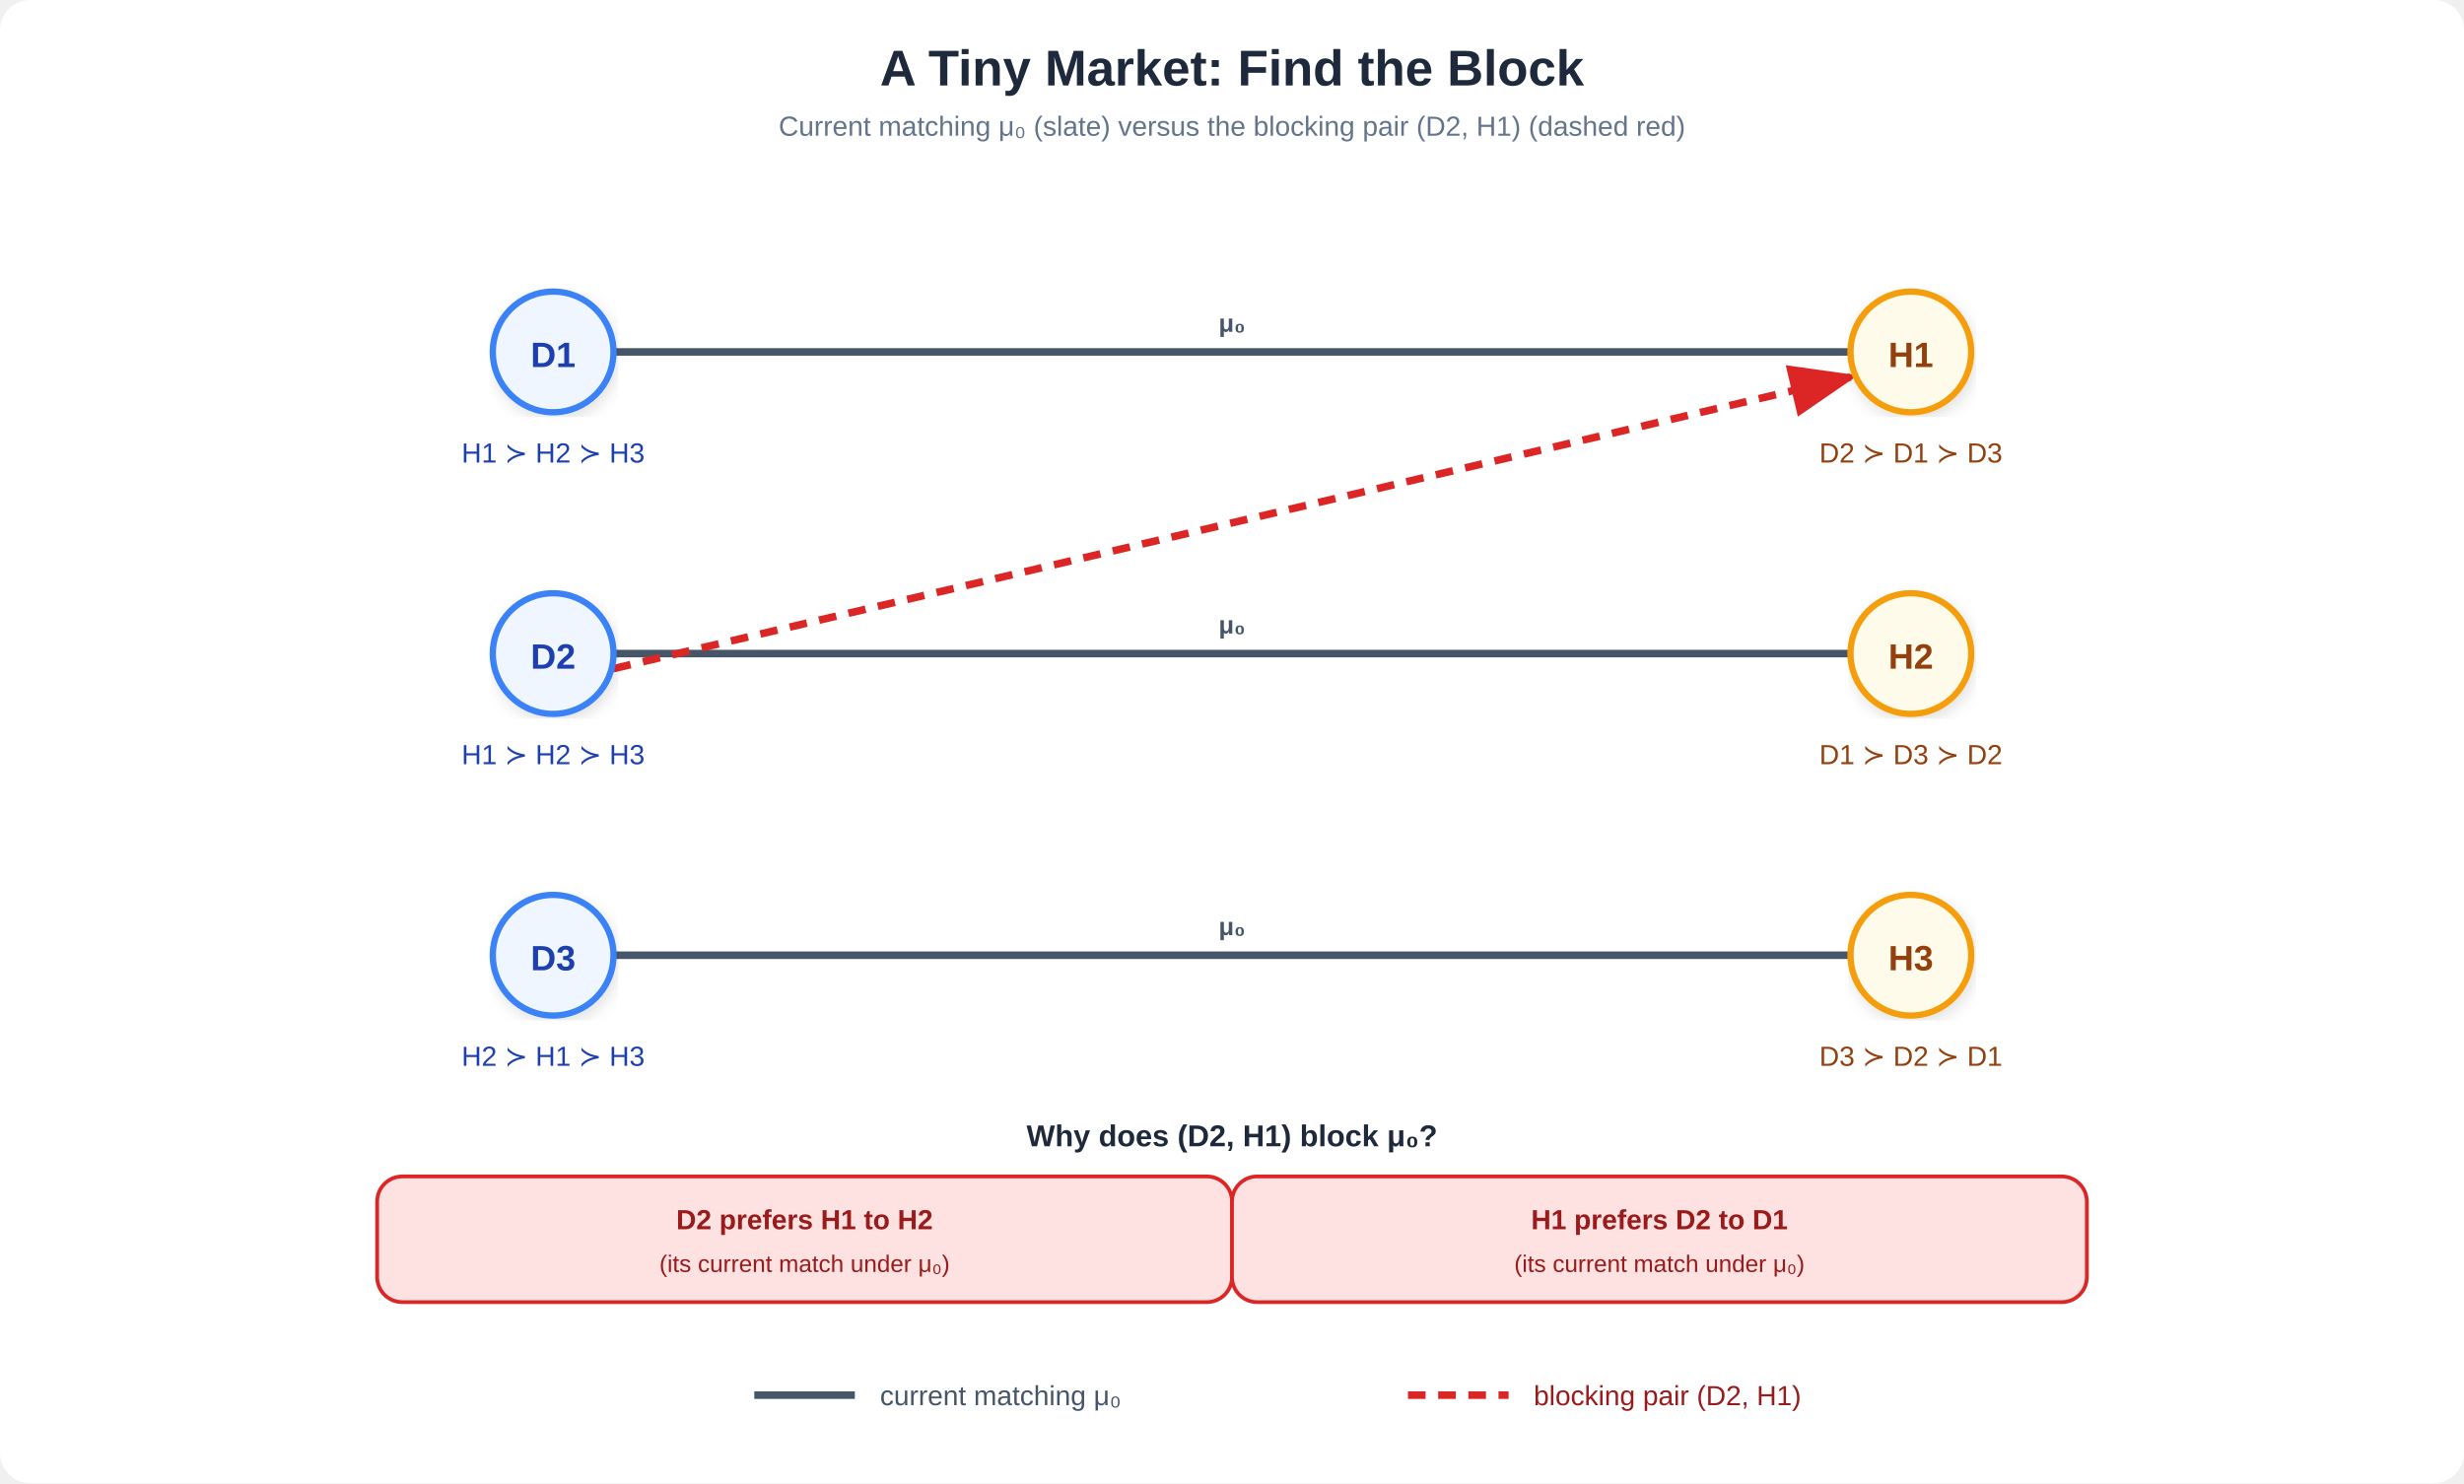
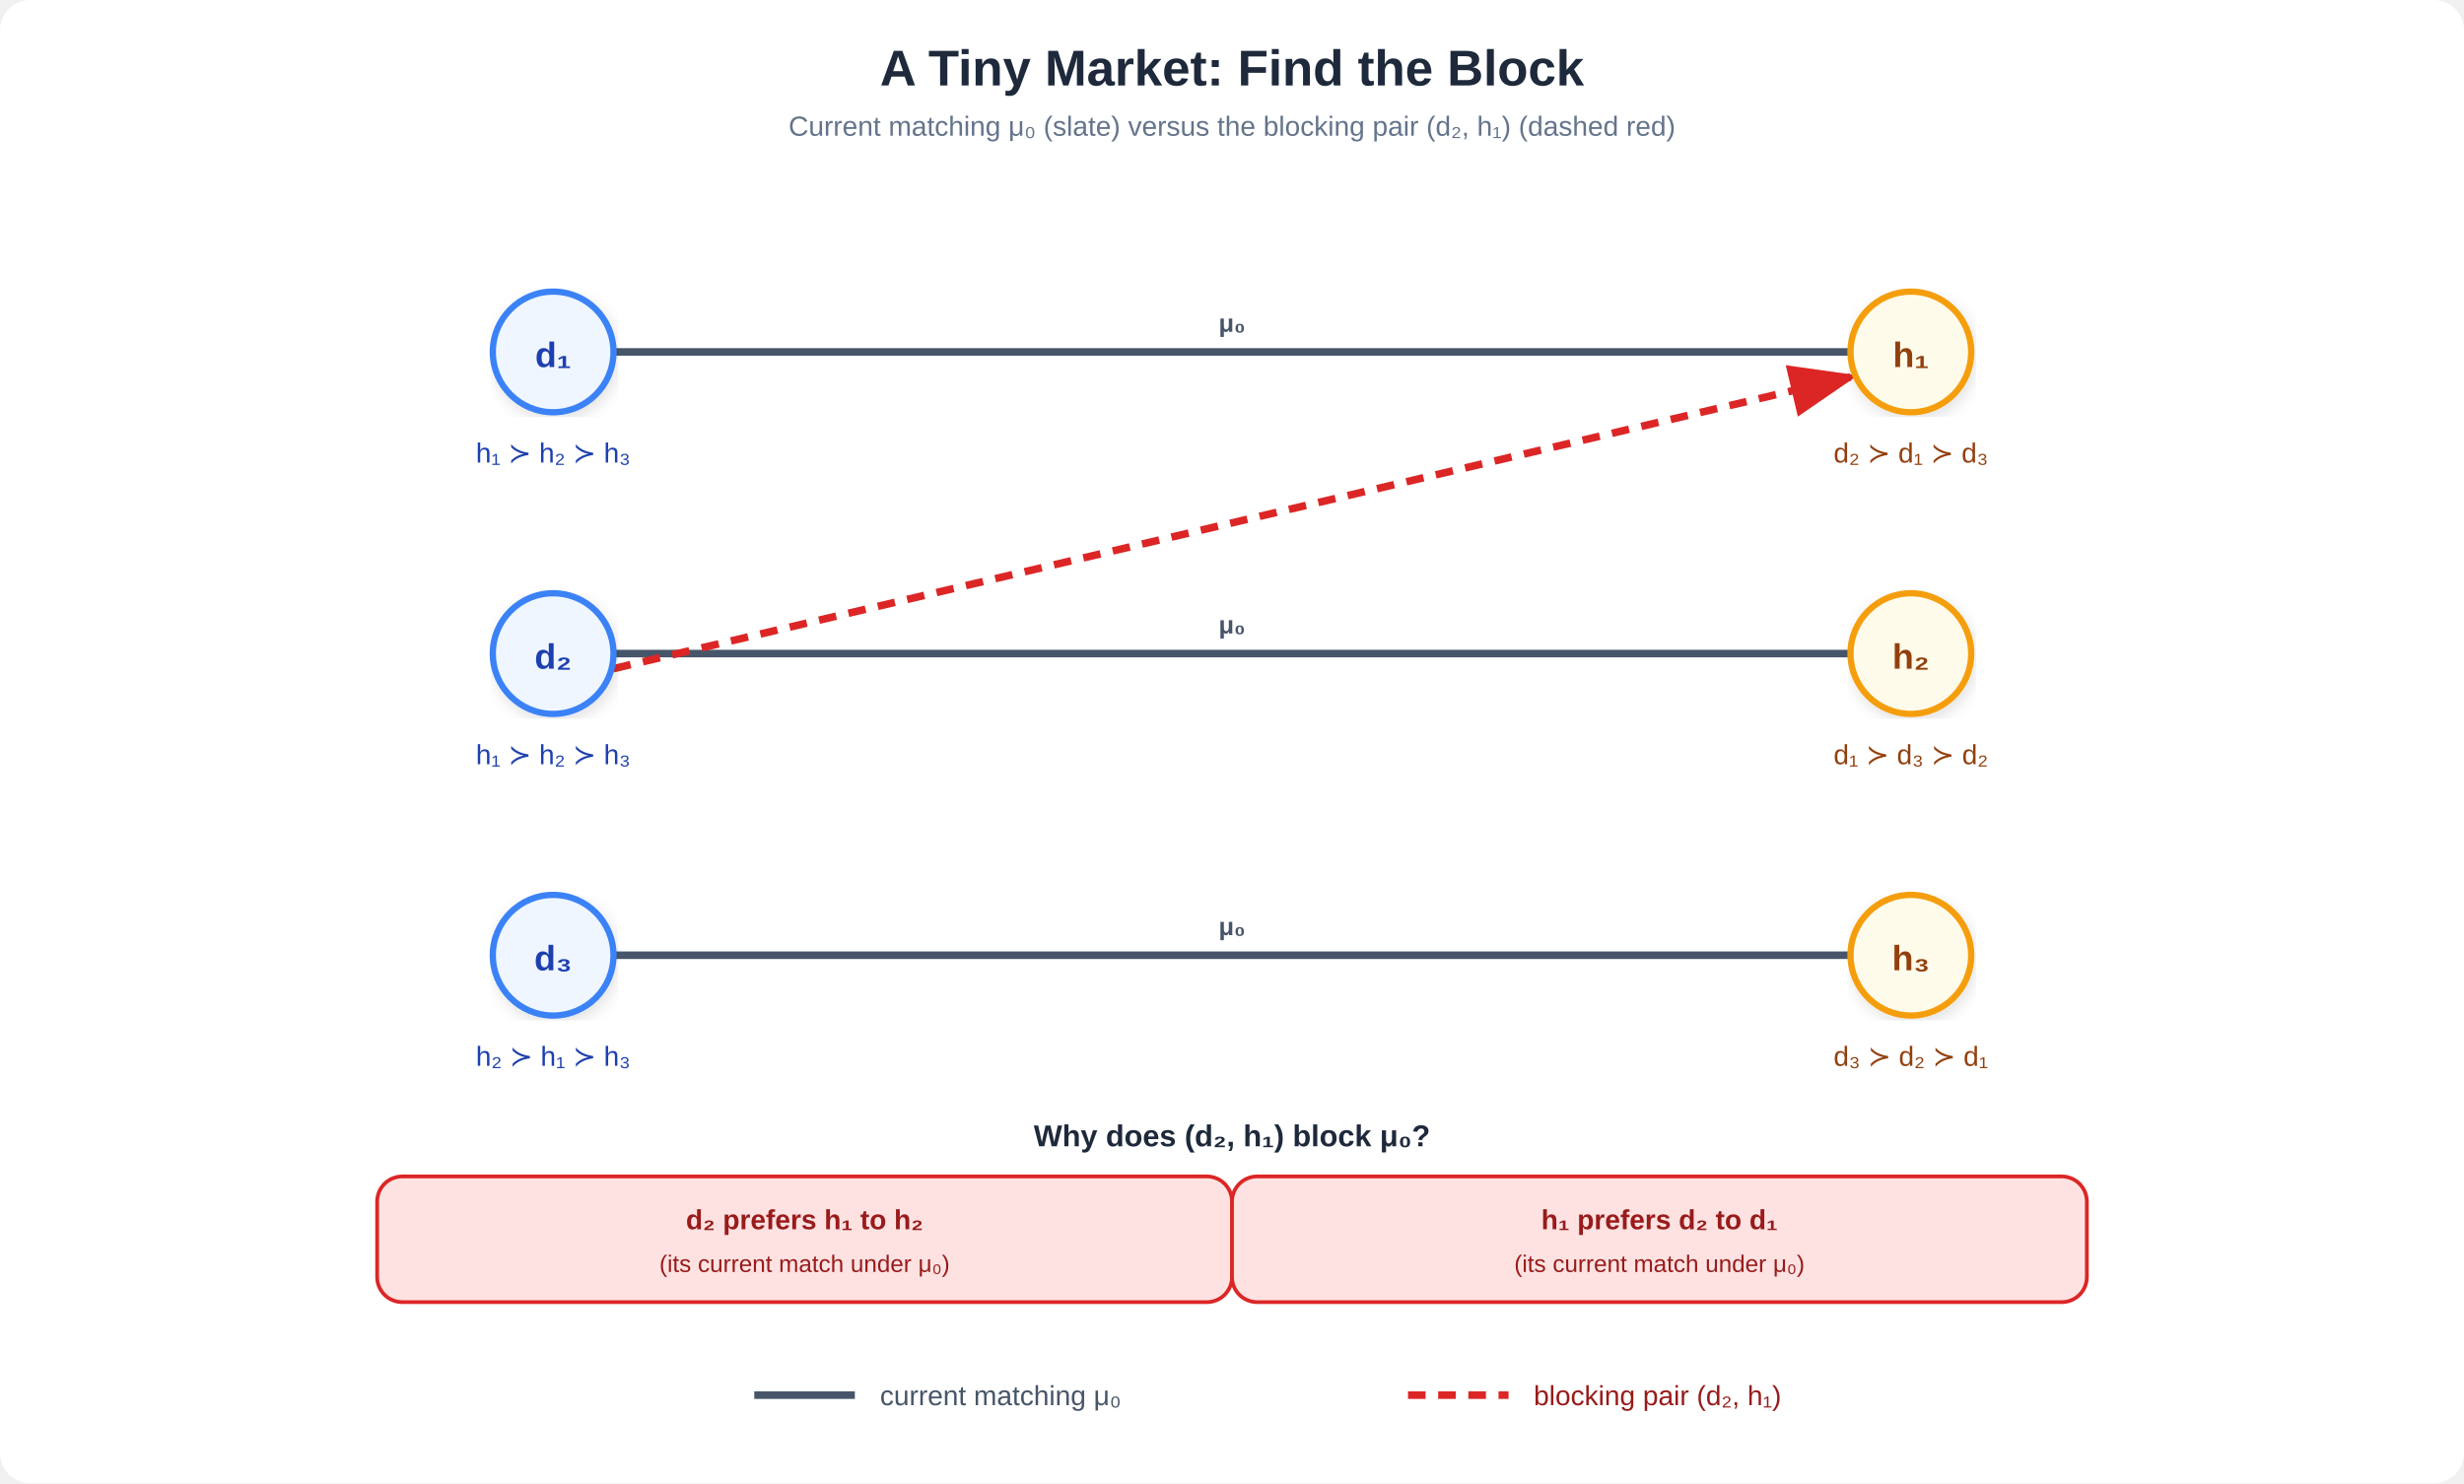
<svg xmlns="http://www.w3.org/2000/svg" width="980" height="590" viewBox="0 0 980 590" font-family="'Segoe UI', 'Helvetica Neue', Arial, sans-serif">
  <defs>
    <filter id="shadow" x="-4%" y="-4%" width="108%" height="108%">
      <feDropShadow dx="1" dy="2" stdDeviation="3" flood-opacity="0.12" />
    </filter>
    <marker id="arrow-red" markerWidth="9" markerHeight="7" refX="8" refY="3.5" orient="auto">
      <polygon points="0 0, 9 3.5, 0 7" fill="#DC2626" />
    </marker>
  </defs>
  <rect width="980" height="590" rx="12" fill="#FFFFFF" />
  <text x="490" y="34" text-anchor="middle" font-size="20" font-weight="700" fill="#1E293B">A Tiny Market: Find the Block</text>
-   <text x="490" y="54" text-anchor="middle" font-size="11" fill="#64748B">Current matching μ₀ (slate) versus the blocking pair (D2, H1) (dashed red)</text>
+   <text x="490" y="54" text-anchor="middle" font-size="11" fill="#64748B">Current matching μ₀ (slate) versus the blocking pair (d₂, h₁) (dashed red)</text>
  <line x1="244" y1="140" x2="736" y2="140" stroke="#475569" stroke-width="3" />
  <line x1="244" y1="260" x2="736" y2="260" stroke="#475569" stroke-width="3" />
  <line x1="244" y1="380" x2="736" y2="380" stroke="#475569" stroke-width="3" />
  <text x="490" y="132" text-anchor="middle" font-size="10" font-weight="700" fill="#475569">μ₀</text>
  <text x="490" y="252" text-anchor="middle" font-size="10" font-weight="700" fill="#475569">μ₀</text>
  <text x="490" y="372" text-anchor="middle" font-size="10" font-weight="700" fill="#475569">μ₀</text>
  <line x1="244" y1="266" x2="736" y2="150" stroke="#DC2626" stroke-width="3" stroke-dasharray="7,5" marker-start="url(#arrow-red)" marker-end="url(#arrow-red)" />
  <g>
    <circle cx="220" cy="140" r="24" fill="#EFF6FF" stroke="#3B82F6" stroke-width="2.5" filter="url(#shadow)" />
-     <text x="220" y="146" text-anchor="middle" font-size="14" font-weight="700" fill="#1E40AF">D1</text>
-     <text x="220" y="184" text-anchor="middle" font-size="11" fill="#1E40AF">H1 ≻ H2 ≻ H3</text>
+     <text x="220" y="146" text-anchor="middle" font-size="14" font-weight="700" fill="#1E40AF">d₁</text>
+     <text x="220" y="184" text-anchor="middle" font-size="11" fill="#1E40AF">h₁ ≻ h₂ ≻ h₃</text>
    <circle cx="220" cy="260" r="24" fill="#EFF6FF" stroke="#3B82F6" stroke-width="2.5" filter="url(#shadow)" />
-     <text x="220" y="266" text-anchor="middle" font-size="14" font-weight="700" fill="#1E40AF">D2</text>
-     <text x="220" y="304" text-anchor="middle" font-size="11" fill="#1E40AF">H1 ≻ H2 ≻ H3</text>
+     <text x="220" y="266" text-anchor="middle" font-size="14" font-weight="700" fill="#1E40AF">d₂</text>
+     <text x="220" y="304" text-anchor="middle" font-size="11" fill="#1E40AF">h₁ ≻ h₂ ≻ h₃</text>
    <circle cx="220" cy="380" r="24" fill="#EFF6FF" stroke="#3B82F6" stroke-width="2.5" filter="url(#shadow)" />
-     <text x="220" y="386" text-anchor="middle" font-size="14" font-weight="700" fill="#1E40AF">D3</text>
-     <text x="220" y="424" text-anchor="middle" font-size="11" fill="#1E40AF">H2 ≻ H1 ≻ H3</text>
+     <text x="220" y="386" text-anchor="middle" font-size="14" font-weight="700" fill="#1E40AF">d₃</text>
+     <text x="220" y="424" text-anchor="middle" font-size="11" fill="#1E40AF">h₂ ≻ h₁ ≻ h₃</text>
  </g>
  <g>
    <circle cx="760" cy="140" r="24" fill="#FFFBEB" stroke="#F59E0B" stroke-width="2.5" filter="url(#shadow)" />
-     <text x="760" y="146" text-anchor="middle" font-size="14" font-weight="700" fill="#92400E">H1</text>
-     <text x="760" y="184" text-anchor="middle" font-size="11" fill="#92400E">D2 ≻ D1 ≻ D3</text>
+     <text x="760" y="146" text-anchor="middle" font-size="14" font-weight="700" fill="#92400E">h₁</text>
+     <text x="760" y="184" text-anchor="middle" font-size="11" fill="#92400E">d₂ ≻ d₁ ≻ d₃</text>
    <circle cx="760" cy="260" r="24" fill="#FFFBEB" stroke="#F59E0B" stroke-width="2.5" filter="url(#shadow)" />
-     <text x="760" y="266" text-anchor="middle" font-size="14" font-weight="700" fill="#92400E">H2</text>
-     <text x="760" y="304" text-anchor="middle" font-size="11" fill="#92400E">D1 ≻ D3 ≻ D2</text>
+     <text x="760" y="266" text-anchor="middle" font-size="14" font-weight="700" fill="#92400E">h₂</text>
+     <text x="760" y="304" text-anchor="middle" font-size="11" fill="#92400E">d₁ ≻ d₃ ≻ d₂</text>
    <circle cx="760" cy="380" r="24" fill="#FFFBEB" stroke="#F59E0B" stroke-width="2.5" filter="url(#shadow)" />
-     <text x="760" y="386" text-anchor="middle" font-size="14" font-weight="700" fill="#92400E">H3</text>
-     <text x="760" y="424" text-anchor="middle" font-size="11" fill="#92400E">D3 ≻ D2 ≻ D1</text>
+     <text x="760" y="386" text-anchor="middle" font-size="14" font-weight="700" fill="#92400E">h₃</text>
+     <text x="760" y="424" text-anchor="middle" font-size="11" fill="#92400E">d₃ ≻ d₂ ≻ d₁</text>
  </g>
-   <text x="490" y="456" text-anchor="middle" font-size="12" font-weight="700" fill="#1E293B">Why does (D2, H1) block μ₀?</text>
+   <text x="490" y="456" text-anchor="middle" font-size="12" font-weight="700" fill="#1E293B">Why does (d₂, h₁) block μ₀?</text>
  <rect x="150" y="468" width="340" height="50" rx="10" fill="#FEE2E2" stroke="#DC2626" stroke-width="1.5" />
-   <text x="320" y="489" text-anchor="middle" font-size="11" font-weight="700" fill="#991B1B">D2 prefers H1 to H2</text>
+   <text x="320" y="489" text-anchor="middle" font-size="11" font-weight="700" fill="#991B1B">d₂ prefers h₁ to h₂</text>
  <text x="320" y="506" text-anchor="middle" font-size="9.5" fill="#991B1B">(its current match under μ₀)</text>
  <rect x="490" y="468" width="340" height="50" rx="10" fill="#FEE2E2" stroke="#DC2626" stroke-width="1.5" />
-   <text x="660" y="489" text-anchor="middle" font-size="11" font-weight="700" fill="#991B1B">H1 prefers D2 to D1</text>
+   <text x="660" y="489" text-anchor="middle" font-size="11" font-weight="700" fill="#991B1B">h₁ prefers d₂ to d₁</text>
  <text x="660" y="506" text-anchor="middle" font-size="9.5" fill="#991B1B">(its current match under μ₀)</text>
  <g transform="translate(300, 555)">
    <line x1="0" y1="0" x2="40" y2="0" stroke="#475569" stroke-width="3" />
    <text x="50" y="4" font-size="11" fill="#475569">current matching μ₀</text>
    <line x1="260" y1="0" x2="300" y2="0" stroke="#DC2626" stroke-width="3" stroke-dasharray="7,5" />
-     <text x="310" y="4" font-size="11" fill="#991B1B">blocking pair (D2, H1)</text>
+     <text x="310" y="4" font-size="11" fill="#991B1B">blocking pair (d₂, h₁)</text>
  </g>
</svg>
